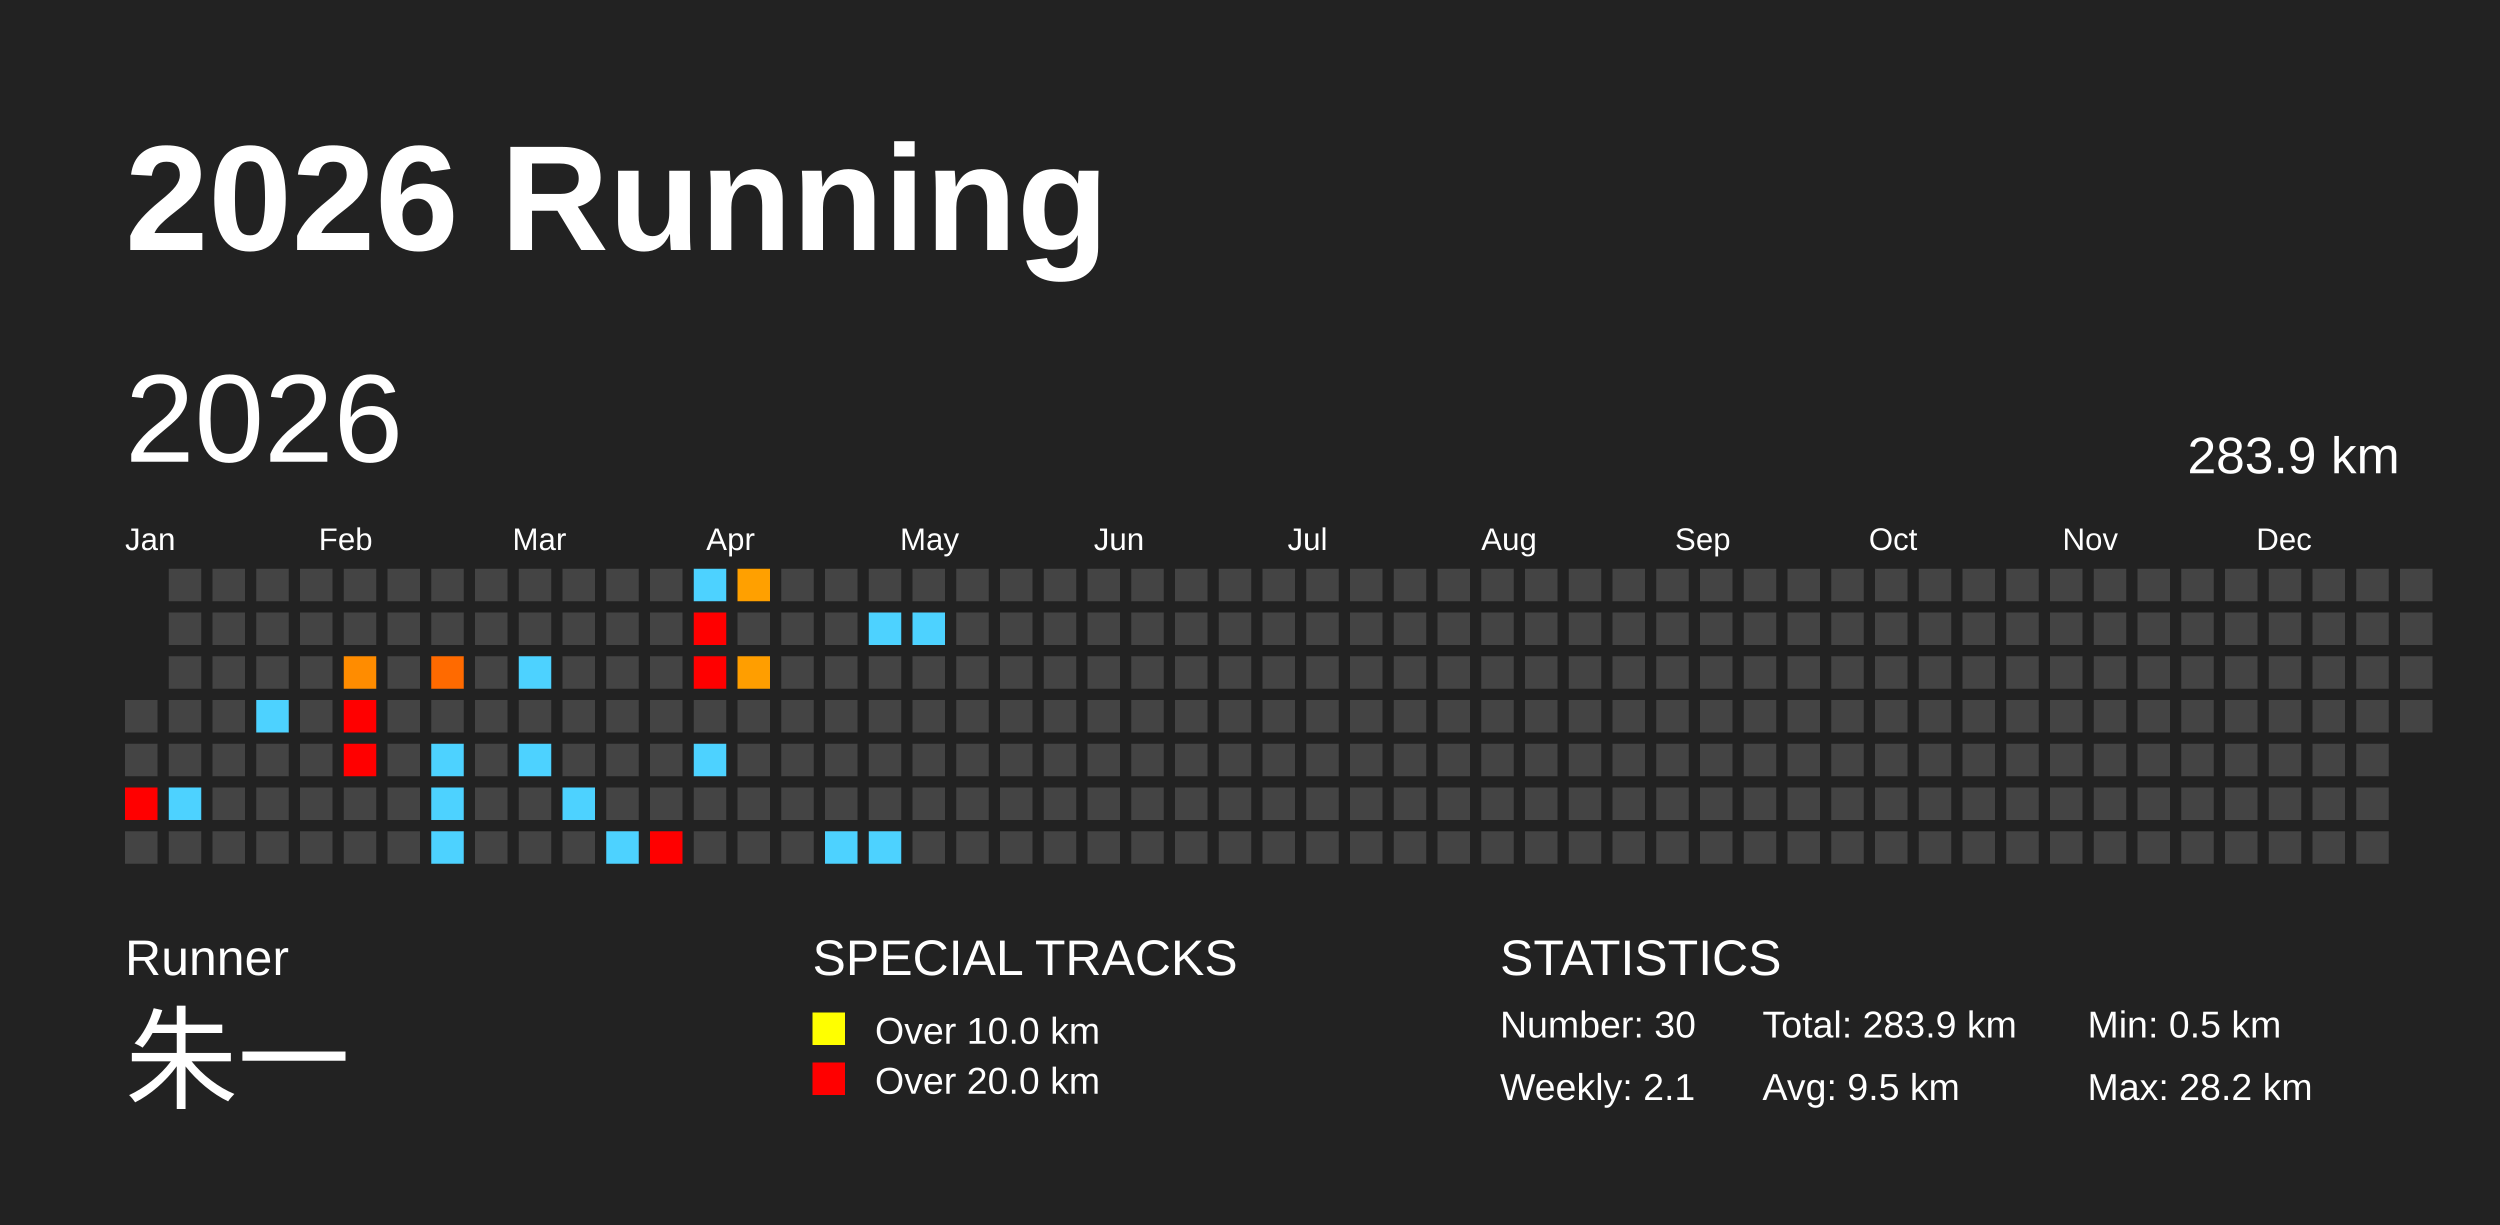
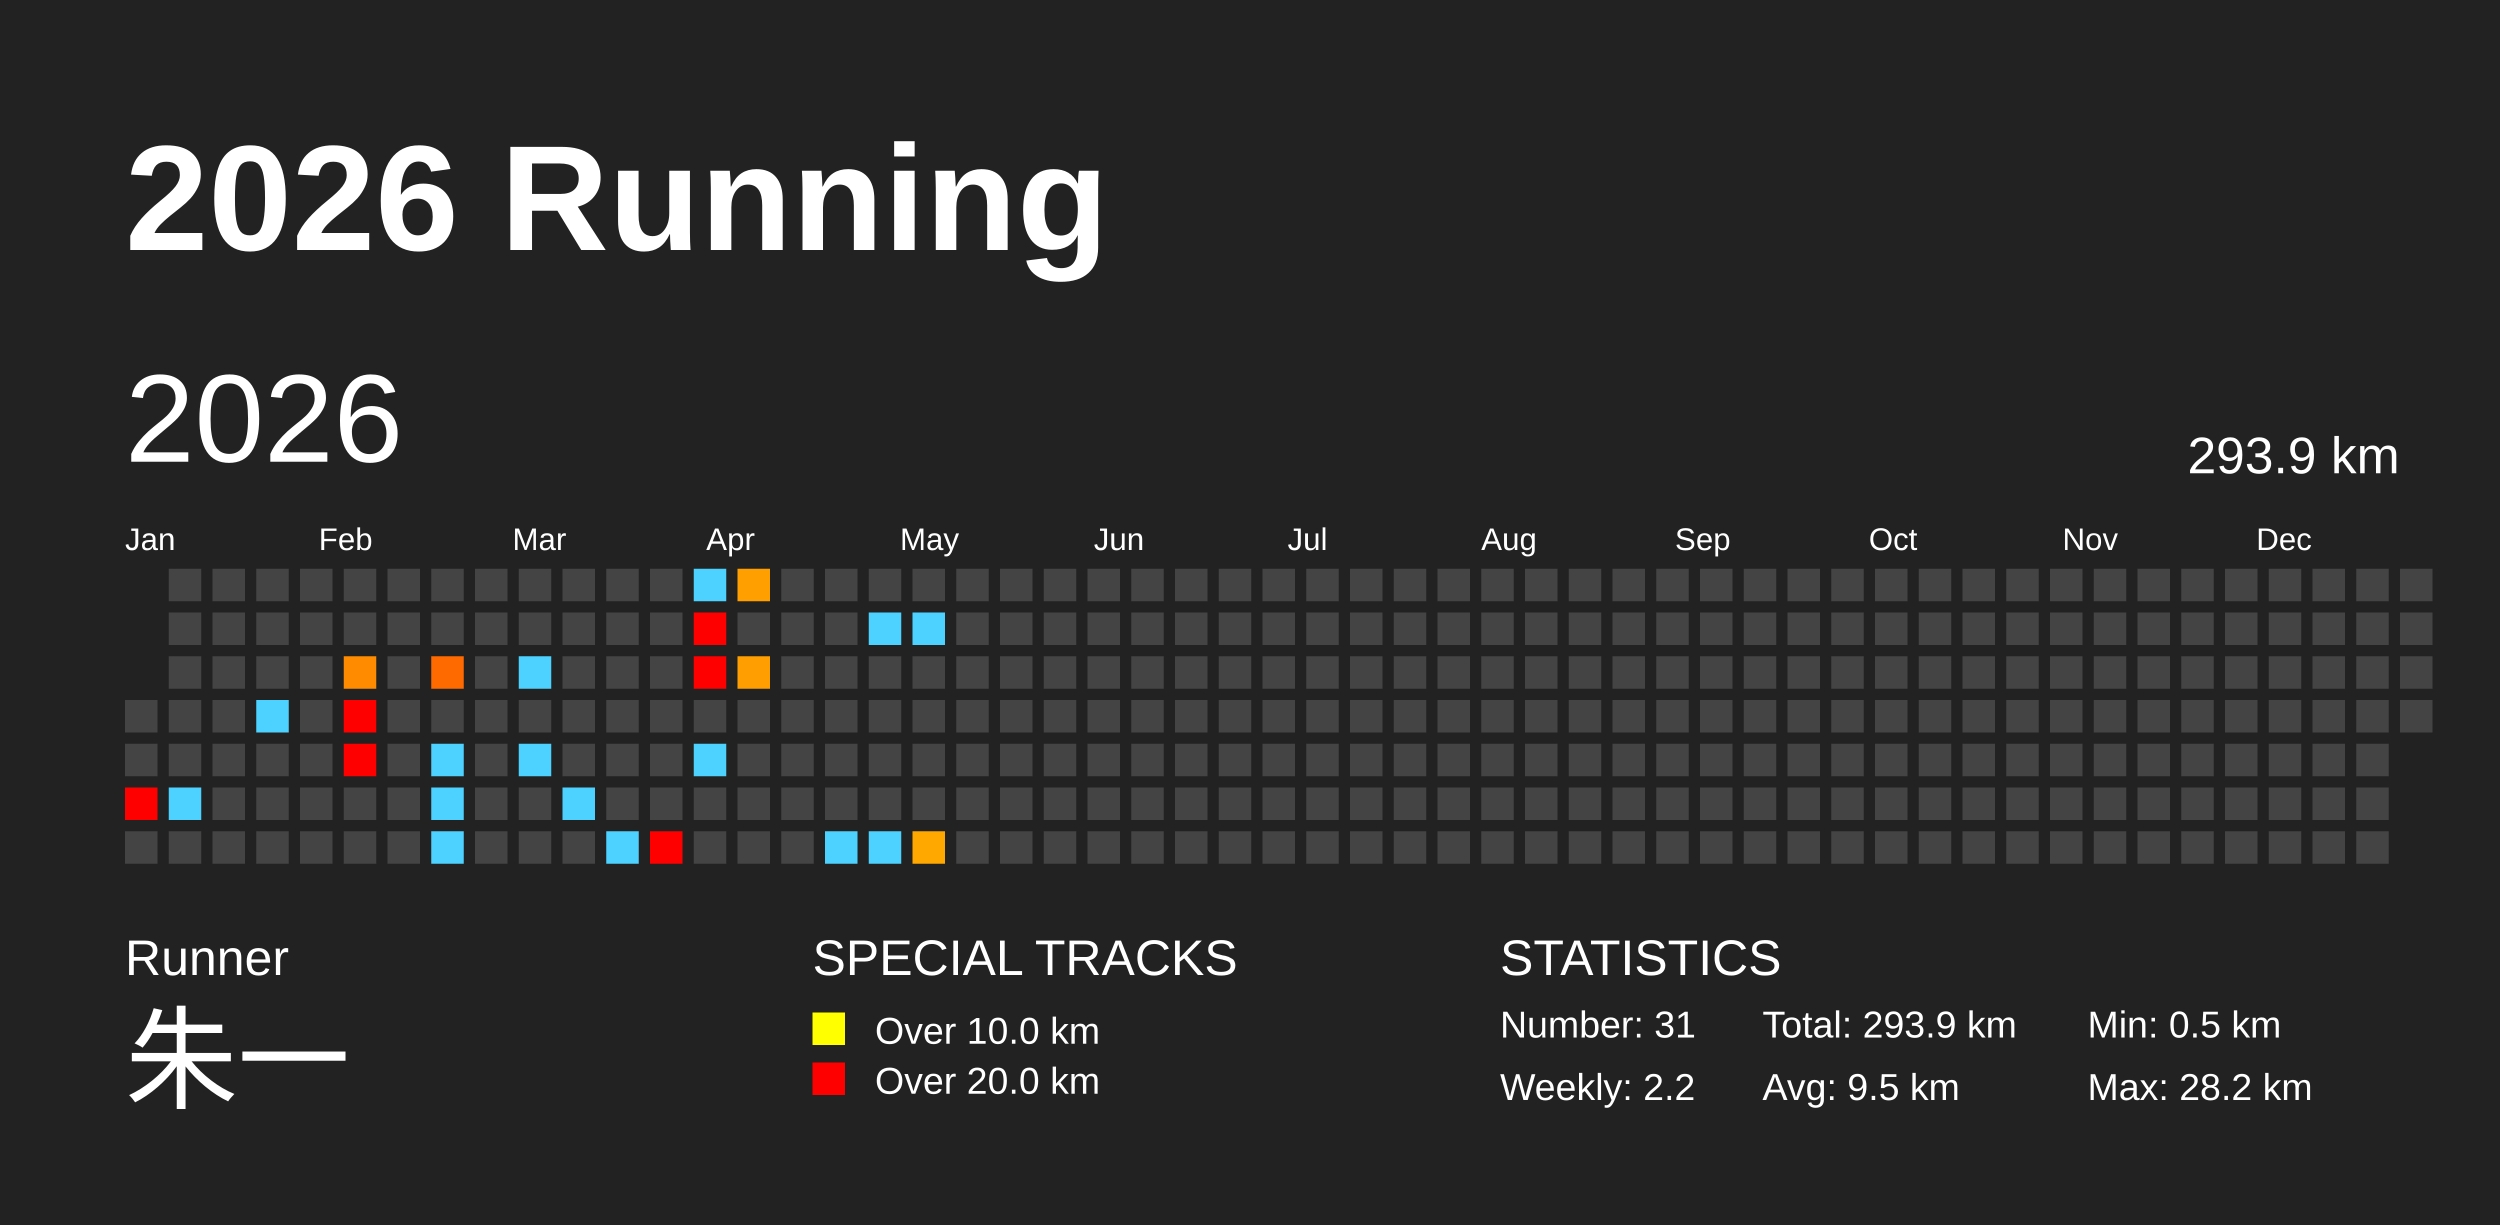
<svg xmlns="http://www.w3.org/2000/svg" baseProfile="full" height="98mm" version="1.1" viewBox="0,0,200,98" width="200mm">
  <defs />
  <rect fill="#222222" height="98" width="200" x="0" y="0" />
  <text fill="#FFFFFF" style="font-size:12px; font-family:Arial; font-weight:bold;" x="10" y="20">2026 Running</text>
  <text fill="#FFFFFF" style="font-size:4px; font-family:Arial" x="10" y="78">Runner</text>
  <text fill="#FFFFFF" style="font-size:9px; font-family:Arial" x="10" y="88">朱一</text>
  <text fill="#FFFFFF" style="font-size:4px; font-family:Arial" x="65" y="78">SPECIAL TRACKS</text>
  <rect fill="yellow" height="2.6" width="2.6" x="65" y="81" />
  <text fill="#FFFFFF" style="font-size:3px; font-family:Arial" x="70" y="83.5">Over 10.0 km</text>
  <rect fill="red" height="2.6" width="2.6" x="65" y="85" />
  <text fill="#FFFFFF" style="font-size:3px; font-family:Arial" x="70" y="87.5">Over 20.0 km</text>
  <text fill="#FFFFFF" style="font-size:4px; font-family:Arial" x="120" y="78">STATISTICS</text>
-   <text fill="#FFFFFF" style="font-size:3px; font-family:Arial" x="120" y="83">Number: 30</text>
-   <text fill="#FFFFFF" style="font-size:3px; font-family:Arial" x="120" y="88">Weekly: 2.1</text>
-   <text fill="#FFFFFF" style="font-size:3px; font-family:Arial" x="141" y="83">Total: 283.9 km</text>
+   <text fill="#FFFFFF" style="font-size:3px; font-family:Arial" x="120" y="83">Number: 31</text>
+   <text fill="#FFFFFF" style="font-size:3px; font-family:Arial" x="120" y="88">Weekly: 2.2</text>
+   <text fill="#FFFFFF" style="font-size:3px; font-family:Arial" x="141" y="83">Total: 293.9 km</text>
  <text fill="#FFFFFF" style="font-size:3px; font-family:Arial" x="141" y="88">Avg: 9.5 km</text>
  <text fill="#FFFFFF" style="font-size:3px; font-family:Arial" x="167" y="83">Min: 0.5 km</text>
  <text fill="#FFFFFF" style="font-size:3px; font-family:Arial" x="167" y="88">Max: 28.2 km</text>
  <text dominant-baseline="hanging" fill="#FFFFFF" style="font-size:10.0px; font-family:Arial;" x="10" y="30">2026</text>
-   <text dominant-baseline="hanging" fill="#FFFFFF" style="font-size:4.125px; font-family:Arial;" x="175" y="35">283.9 km</text>
+   <text dominant-baseline="hanging" fill="#FFFFFF" style="font-size:4.125px; font-family:Arial;" x="175" y="35">293.9 km</text>
  <text fill="#FFFFFF" style="font-size:2.5px; font-family:Arial" x="10.0" y="44">Jan</text>
  <text fill="#FFFFFF" style="font-size:2.5px; font-family:Arial" x="25.5" y="44">Feb</text>
  <text fill="#FFFFFF" style="font-size:2.5px; font-family:Arial" x="41.0" y="44">Mar</text>
  <text fill="#FFFFFF" style="font-size:2.5px; font-family:Arial" x="56.5" y="44">Apr</text>
  <text fill="#FFFFFF" style="font-size:2.5px; font-family:Arial" x="72.0" y="44">May</text>
  <text fill="#FFFFFF" style="font-size:2.5px; font-family:Arial" x="87.5" y="44">Jun</text>
  <text fill="#FFFFFF" style="font-size:2.5px; font-family:Arial" x="103.0" y="44">Jul</text>
  <text fill="#FFFFFF" style="font-size:2.5px; font-family:Arial" x="118.5" y="44">Aug</text>
  <text fill="#FFFFFF" style="font-size:2.5px; font-family:Arial" x="134.0" y="44">Sep</text>
  <text fill="#FFFFFF" style="font-size:2.5px; font-family:Arial" x="149.5" y="44">Oct</text>
  <text fill="#FFFFFF" style="font-size:2.5px; font-family:Arial" x="165.0" y="44">Nov</text>
  <text fill="#FFFFFF" style="font-size:2.5px; font-family:Arial" x="180.5" y="44">Dec</text>
  <rect fill="#444444" height="2.6" width="2.6" x="10.0" y="56.0" />
  <rect fill="#444444" height="2.6" width="2.6" x="10.0" y="59.5" />
  <rect fill="red" height="2.6" width="2.6" x="10.0" y="63.0" />
  <rect fill="#444444" height="2.6" width="2.6" x="10.0" y="66.5" />
  <rect fill="#444444" height="2.6" width="2.6" x="13.5" y="45.5" />
  <rect fill="#444444" height="2.6" width="2.6" x="13.5" y="49.0" />
  <rect fill="#444444" height="2.6" width="2.6" x="13.5" y="52.5" />
  <rect fill="#444444" height="2.6" width="2.6" x="13.5" y="56.0" />
  <rect fill="#444444" height="2.6" width="2.6" x="13.5" y="59.5" />
  <rect fill="#4dd2ff" height="2.6" width="2.6" x="13.5" y="63.0" />
  <rect fill="#444444" height="2.6" width="2.6" x="13.5" y="66.5" />
  <rect fill="#444444" height="2.6" width="2.6" x="17.0" y="45.5" />
  <rect fill="#444444" height="2.6" width="2.6" x="17.0" y="49.0" />
  <rect fill="#444444" height="2.6" width="2.6" x="17.0" y="52.5" />
  <rect fill="#444444" height="2.6" width="2.6" x="17.0" y="56.0" />
  <rect fill="#444444" height="2.6" width="2.6" x="17.0" y="59.5" />
  <rect fill="#444444" height="2.6" width="2.6" x="17.0" y="63.0" />
  <rect fill="#444444" height="2.6" width="2.6" x="17.0" y="66.5" />
  <rect fill="#444444" height="2.6" width="2.6" x="20.5" y="45.5" />
  <rect fill="#444444" height="2.6" width="2.6" x="20.5" y="49.0" />
  <rect fill="#444444" height="2.6" width="2.6" x="20.5" y="52.5" />
  <rect fill="#4dd2ff" height="2.6" width="2.6" x="20.5" y="56.0" />
  <rect fill="#444444" height="2.6" width="2.6" x="20.5" y="59.5" />
  <rect fill="#444444" height="2.6" width="2.6" x="20.5" y="63.0" />
  <rect fill="#444444" height="2.6" width="2.6" x="20.5" y="66.5" />
  <rect fill="#444444" height="2.6" width="2.6" x="24.0" y="45.5" />
  <rect fill="#444444" height="2.6" width="2.6" x="24.0" y="49.0" />
  <rect fill="#444444" height="2.6" width="2.6" x="24.0" y="52.5" />
  <rect fill="#444444" height="2.6" width="2.6" x="24.0" y="56.0" />
  <rect fill="#444444" height="2.6" width="2.6" x="24.0" y="59.5" />
  <rect fill="#444444" height="2.6" width="2.6" x="24.0" y="63.0" />
  <rect fill="#444444" height="2.6" width="2.6" x="24.0" y="66.5" />
  <rect fill="#444444" height="2.6" width="2.6" x="27.5" y="45.5" />
  <rect fill="#444444" height="2.6" width="2.6" x="27.5" y="49.0" />
  <rect fill="#ff8c00" height="2.6" width="2.6" x="27.5" y="52.5" />
  <rect fill="red" height="2.6" width="2.6" x="27.5" y="56.0" />
  <rect fill="red" height="2.6" width="2.6" x="27.5" y="59.5" />
  <rect fill="#444444" height="2.6" width="2.6" x="27.5" y="63.0" />
  <rect fill="#444444" height="2.6" width="2.6" x="27.5" y="66.5" />
  <rect fill="#444444" height="2.6" width="2.6" x="31.0" y="45.5" />
  <rect fill="#444444" height="2.6" width="2.6" x="31.0" y="49.0" />
  <rect fill="#444444" height="2.6" width="2.6" x="31.0" y="52.5" />
  <rect fill="#444444" height="2.6" width="2.6" x="31.0" y="56.0" />
  <rect fill="#444444" height="2.6" width="2.6" x="31.0" y="59.5" />
  <rect fill="#444444" height="2.6" width="2.6" x="31.0" y="63.0" />
  <rect fill="#444444" height="2.6" width="2.6" x="31.0" y="66.5" />
  <rect fill="#444444" height="2.6" width="2.6" x="34.5" y="45.5" />
  <rect fill="#444444" height="2.6" width="2.6" x="34.5" y="49.0" />
  <rect fill="#ff6a00" height="2.6" width="2.6" x="34.5" y="52.5" />
  <rect fill="#444444" height="2.6" width="2.6" x="34.5" y="56.0" />
  <rect fill="#4dd2ff" height="2.6" width="2.6" x="34.5" y="59.5" />
  <rect fill="#4dd2ff" height="2.6" width="2.6" x="34.5" y="63.0" />
  <rect fill="#4dd2ff" height="2.6" width="2.6" x="34.5" y="66.5" />
  <rect fill="#444444" height="2.6" width="2.6" x="38.0" y="45.5" />
  <rect fill="#444444" height="2.6" width="2.6" x="38.0" y="49.0" />
  <rect fill="#444444" height="2.6" width="2.6" x="38.0" y="52.5" />
  <rect fill="#444444" height="2.6" width="2.6" x="38.0" y="56.0" />
  <rect fill="#444444" height="2.6" width="2.6" x="38.0" y="59.5" />
  <rect fill="#444444" height="2.6" width="2.6" x="38.0" y="63.0" />
  <rect fill="#444444" height="2.6" width="2.6" x="38.0" y="66.5" />
  <rect fill="#444444" height="2.6" width="2.6" x="41.5" y="45.5" />
  <rect fill="#444444" height="2.6" width="2.6" x="41.5" y="49.0" />
  <rect fill="#4dd2ff" height="2.6" width="2.6" x="41.5" y="52.5" />
  <rect fill="#444444" height="2.6" width="2.6" x="41.5" y="56.0" />
  <rect fill="#4dd2ff" height="2.6" width="2.6" x="41.5" y="59.5" />
  <rect fill="#444444" height="2.6" width="2.6" x="41.5" y="63.0" />
  <rect fill="#444444" height="2.6" width="2.6" x="41.5" y="66.5" />
  <rect fill="#444444" height="2.6" width="2.6" x="45.0" y="45.5" />
  <rect fill="#444444" height="2.6" width="2.6" x="45.0" y="49.0" />
  <rect fill="#444444" height="2.6" width="2.6" x="45.0" y="52.5" />
  <rect fill="#444444" height="2.6" width="2.6" x="45.0" y="56.0" />
  <rect fill="#444444" height="2.6" width="2.6" x="45.0" y="59.5" />
  <rect fill="#4dd2ff" height="2.6" width="2.6" x="45.0" y="63.0" />
  <rect fill="#444444" height="2.6" width="2.6" x="45.0" y="66.5" />
  <rect fill="#444444" height="2.6" width="2.6" x="48.5" y="45.5" />
  <rect fill="#444444" height="2.6" width="2.6" x="48.5" y="49.0" />
  <rect fill="#444444" height="2.6" width="2.6" x="48.5" y="52.5" />
  <rect fill="#444444" height="2.6" width="2.6" x="48.5" y="56.0" />
  <rect fill="#444444" height="2.6" width="2.6" x="48.5" y="59.5" />
  <rect fill="#444444" height="2.6" width="2.6" x="48.5" y="63.0" />
  <rect fill="#4dd2ff" height="2.6" width="2.6" x="48.5" y="66.5" />
  <rect fill="#444444" height="2.6" width="2.6" x="52.0" y="45.5" />
  <rect fill="#444444" height="2.6" width="2.6" x="52.0" y="49.0" />
  <rect fill="#444444" height="2.6" width="2.6" x="52.0" y="52.5" />
  <rect fill="#444444" height="2.6" width="2.6" x="52.0" y="56.0" />
  <rect fill="#444444" height="2.6" width="2.6" x="52.0" y="59.5" />
  <rect fill="#444444" height="2.6" width="2.6" x="52.0" y="63.0" />
  <rect fill="red" height="2.6" width="2.6" x="52.0" y="66.5" />
  <rect fill="#4dd2ff" height="2.6" width="2.6" x="55.5" y="45.5" />
  <rect fill="red" height="2.6" width="2.6" x="55.5" y="49.0" />
  <rect fill="red" height="2.6" width="2.6" x="55.5" y="52.5" />
  <rect fill="#444444" height="2.6" width="2.6" x="55.5" y="56.0" />
  <rect fill="#4dd2ff" height="2.6" width="2.6" x="55.5" y="59.5" />
  <rect fill="#444444" height="2.6" width="2.6" x="55.5" y="63.0" />
  <rect fill="#444444" height="2.6" width="2.6" x="55.5" y="66.5" />
  <rect fill="#ffa000" height="2.6" width="2.6" x="59.0" y="45.5" />
  <rect fill="#444444" height="2.6" width="2.6" x="59.0" y="49.0" />
  <rect fill="#ff9e00" height="2.6" width="2.6" x="59.0" y="52.5" />
  <rect fill="#444444" height="2.6" width="2.6" x="59.0" y="56.0" />
  <rect fill="#444444" height="2.6" width="2.6" x="59.0" y="59.5" />
  <rect fill="#444444" height="2.6" width="2.6" x="59.0" y="63.0" />
  <rect fill="#444444" height="2.6" width="2.6" x="59.0" y="66.5" />
  <rect fill="#444444" height="2.6" width="2.6" x="62.5" y="45.5" />
  <rect fill="#444444" height="2.6" width="2.6" x="62.5" y="49.0" />
  <rect fill="#444444" height="2.6" width="2.6" x="62.5" y="52.5" />
  <rect fill="#444444" height="2.6" width="2.6" x="62.5" y="56.0" />
  <rect fill="#444444" height="2.6" width="2.6" x="62.5" y="59.5" />
  <rect fill="#444444" height="2.6" width="2.6" x="62.5" y="63.0" />
  <rect fill="#444444" height="2.6" width="2.6" x="62.5" y="66.5" />
  <rect fill="#444444" height="2.6" width="2.6" x="66.0" y="45.5" />
  <rect fill="#444444" height="2.6" width="2.6" x="66.0" y="49.0" />
  <rect fill="#444444" height="2.6" width="2.6" x="66.0" y="52.5" />
  <rect fill="#444444" height="2.6" width="2.6" x="66.0" y="56.0" />
  <rect fill="#444444" height="2.6" width="2.6" x="66.0" y="59.5" />
  <rect fill="#444444" height="2.6" width="2.6" x="66.0" y="63.0" />
  <rect fill="#4dd2ff" height="2.6" width="2.6" x="66.0" y="66.5" />
  <rect fill="#444444" height="2.6" width="2.6" x="69.5" y="45.5" />
  <rect fill="#4dd2ff" height="2.6" width="2.6" x="69.5" y="49.0" />
  <rect fill="#444444" height="2.6" width="2.6" x="69.5" y="52.5" />
  <rect fill="#444444" height="2.6" width="2.6" x="69.5" y="56.0" />
  <rect fill="#444444" height="2.6" width="2.6" x="69.5" y="59.5" />
  <rect fill="#444444" height="2.6" width="2.6" x="69.5" y="63.0" />
  <rect fill="#4dd2ff" height="2.6" width="2.6" x="69.5" y="66.5" />
  <rect fill="#444444" height="2.6" width="2.6" x="73.0" y="45.5" />
  <rect fill="#4dd2ff" height="2.6" width="2.6" x="73.0" y="49.0" />
  <rect fill="#444444" height="2.6" width="2.6" x="73.0" y="52.5" />
  <rect fill="#444444" height="2.6" width="2.6" x="73.0" y="56.0" />
  <rect fill="#444444" height="2.6" width="2.6" x="73.0" y="59.5" />
  <rect fill="#444444" height="2.6" width="2.6" x="73.0" y="63.0" />
-   <rect fill="#444444" height="2.6" width="2.6" x="73.0" y="66.5" />
+   <rect fill="#ffa800" height="2.6" width="2.6" x="73.0" y="66.5" />
  <rect fill="#444444" height="2.6" width="2.6" x="76.5" y="45.5" />
  <rect fill="#444444" height="2.6" width="2.6" x="76.5" y="49.0" />
  <rect fill="#444444" height="2.6" width="2.6" x="76.5" y="52.5" />
  <rect fill="#444444" height="2.6" width="2.6" x="76.5" y="56.0" />
  <rect fill="#444444" height="2.6" width="2.6" x="76.5" y="59.5" />
  <rect fill="#444444" height="2.6" width="2.6" x="76.5" y="63.0" />
  <rect fill="#444444" height="2.6" width="2.6" x="76.5" y="66.5" />
  <rect fill="#444444" height="2.6" width="2.6" x="80.0" y="45.5" />
  <rect fill="#444444" height="2.6" width="2.6" x="80.0" y="49.0" />
  <rect fill="#444444" height="2.6" width="2.6" x="80.0" y="52.5" />
  <rect fill="#444444" height="2.6" width="2.6" x="80.0" y="56.0" />
  <rect fill="#444444" height="2.6" width="2.6" x="80.0" y="59.5" />
  <rect fill="#444444" height="2.6" width="2.6" x="80.0" y="63.0" />
  <rect fill="#444444" height="2.6" width="2.6" x="80.0" y="66.5" />
  <rect fill="#444444" height="2.6" width="2.6" x="83.5" y="45.5" />
  <rect fill="#444444" height="2.6" width="2.6" x="83.5" y="49.0" />
  <rect fill="#444444" height="2.6" width="2.6" x="83.5" y="52.5" />
  <rect fill="#444444" height="2.6" width="2.6" x="83.5" y="56.0" />
  <rect fill="#444444" height="2.6" width="2.6" x="83.5" y="59.5" />
  <rect fill="#444444" height="2.6" width="2.6" x="83.5" y="63.0" />
  <rect fill="#444444" height="2.6" width="2.6" x="83.5" y="66.5" />
  <rect fill="#444444" height="2.6" width="2.6" x="87.0" y="45.5" />
  <rect fill="#444444" height="2.6" width="2.6" x="87.0" y="49.0" />
  <rect fill="#444444" height="2.6" width="2.6" x="87.0" y="52.5" />
  <rect fill="#444444" height="2.6" width="2.6" x="87.0" y="56.0" />
  <rect fill="#444444" height="2.6" width="2.6" x="87.0" y="59.5" />
  <rect fill="#444444" height="2.6" width="2.6" x="87.0" y="63.0" />
  <rect fill="#444444" height="2.6" width="2.6" x="87.0" y="66.5" />
  <rect fill="#444444" height="2.6" width="2.6" x="90.5" y="45.5" />
  <rect fill="#444444" height="2.6" width="2.6" x="90.5" y="49.0" />
  <rect fill="#444444" height="2.6" width="2.6" x="90.5" y="52.5" />
  <rect fill="#444444" height="2.6" width="2.6" x="90.5" y="56.0" />
  <rect fill="#444444" height="2.6" width="2.6" x="90.5" y="59.5" />
  <rect fill="#444444" height="2.6" width="2.6" x="90.5" y="63.0" />
  <rect fill="#444444" height="2.6" width="2.6" x="90.5" y="66.5" />
  <rect fill="#444444" height="2.6" width="2.6" x="94.0" y="45.5" />
  <rect fill="#444444" height="2.6" width="2.6" x="94.0" y="49.0" />
  <rect fill="#444444" height="2.6" width="2.6" x="94.0" y="52.5" />
  <rect fill="#444444" height="2.6" width="2.6" x="94.0" y="56.0" />
  <rect fill="#444444" height="2.6" width="2.6" x="94.0" y="59.5" />
  <rect fill="#444444" height="2.6" width="2.6" x="94.0" y="63.0" />
  <rect fill="#444444" height="2.6" width="2.6" x="94.0" y="66.5" />
  <rect fill="#444444" height="2.6" width="2.6" x="97.5" y="45.5" />
  <rect fill="#444444" height="2.6" width="2.6" x="97.5" y="49.0" />
  <rect fill="#444444" height="2.6" width="2.6" x="97.5" y="52.5" />
  <rect fill="#444444" height="2.6" width="2.6" x="97.5" y="56.0" />
  <rect fill="#444444" height="2.6" width="2.6" x="97.5" y="59.5" />
  <rect fill="#444444" height="2.6" width="2.6" x="97.5" y="63.0" />
  <rect fill="#444444" height="2.6" width="2.6" x="97.5" y="66.5" />
  <rect fill="#444444" height="2.6" width="2.6" x="101.0" y="45.5" />
  <rect fill="#444444" height="2.6" width="2.6" x="101.0" y="49.0" />
  <rect fill="#444444" height="2.6" width="2.6" x="101.0" y="52.5" />
  <rect fill="#444444" height="2.6" width="2.6" x="101.0" y="56.0" />
  <rect fill="#444444" height="2.6" width="2.6" x="101.0" y="59.5" />
  <rect fill="#444444" height="2.6" width="2.6" x="101.0" y="63.0" />
  <rect fill="#444444" height="2.6" width="2.6" x="101.0" y="66.5" />
  <rect fill="#444444" height="2.6" width="2.6" x="104.5" y="45.5" />
  <rect fill="#444444" height="2.6" width="2.6" x="104.5" y="49.0" />
  <rect fill="#444444" height="2.6" width="2.6" x="104.5" y="52.5" />
  <rect fill="#444444" height="2.6" width="2.6" x="104.5" y="56.0" />
  <rect fill="#444444" height="2.6" width="2.6" x="104.5" y="59.5" />
  <rect fill="#444444" height="2.6" width="2.6" x="104.5" y="63.0" />
  <rect fill="#444444" height="2.6" width="2.6" x="104.5" y="66.5" />
  <rect fill="#444444" height="2.6" width="2.6" x="108.0" y="45.5" />
  <rect fill="#444444" height="2.6" width="2.6" x="108.0" y="49.0" />
  <rect fill="#444444" height="2.6" width="2.6" x="108.0" y="52.5" />
  <rect fill="#444444" height="2.6" width="2.6" x="108.0" y="56.0" />
  <rect fill="#444444" height="2.6" width="2.6" x="108.0" y="59.5" />
  <rect fill="#444444" height="2.6" width="2.6" x="108.0" y="63.0" />
  <rect fill="#444444" height="2.6" width="2.6" x="108.0" y="66.5" />
  <rect fill="#444444" height="2.6" width="2.6" x="111.5" y="45.5" />
  <rect fill="#444444" height="2.6" width="2.6" x="111.5" y="49.0" />
  <rect fill="#444444" height="2.6" width="2.6" x="111.5" y="52.5" />
  <rect fill="#444444" height="2.6" width="2.6" x="111.5" y="56.0" />
  <rect fill="#444444" height="2.6" width="2.6" x="111.5" y="59.5" />
  <rect fill="#444444" height="2.6" width="2.6" x="111.5" y="63.0" />
  <rect fill="#444444" height="2.6" width="2.6" x="111.5" y="66.5" />
  <rect fill="#444444" height="2.6" width="2.6" x="115.0" y="45.5" />
  <rect fill="#444444" height="2.6" width="2.6" x="115.0" y="49.0" />
  <rect fill="#444444" height="2.6" width="2.6" x="115.0" y="52.5" />
  <rect fill="#444444" height="2.6" width="2.6" x="115.0" y="56.0" />
  <rect fill="#444444" height="2.6" width="2.6" x="115.0" y="59.5" />
  <rect fill="#444444" height="2.6" width="2.6" x="115.0" y="63.0" />
  <rect fill="#444444" height="2.6" width="2.6" x="115.0" y="66.5" />
  <rect fill="#444444" height="2.6" width="2.6" x="118.5" y="45.5" />
  <rect fill="#444444" height="2.6" width="2.6" x="118.5" y="49.0" />
  <rect fill="#444444" height="2.6" width="2.6" x="118.5" y="52.5" />
  <rect fill="#444444" height="2.6" width="2.6" x="118.5" y="56.0" />
  <rect fill="#444444" height="2.6" width="2.6" x="118.5" y="59.5" />
  <rect fill="#444444" height="2.6" width="2.6" x="118.5" y="63.0" />
  <rect fill="#444444" height="2.6" width="2.6" x="118.5" y="66.5" />
  <rect fill="#444444" height="2.6" width="2.6" x="122.0" y="45.5" />
  <rect fill="#444444" height="2.6" width="2.6" x="122.0" y="49.0" />
  <rect fill="#444444" height="2.6" width="2.6" x="122.0" y="52.5" />
  <rect fill="#444444" height="2.6" width="2.6" x="122.0" y="56.0" />
  <rect fill="#444444" height="2.6" width="2.6" x="122.0" y="59.5" />
  <rect fill="#444444" height="2.6" width="2.6" x="122.0" y="63.0" />
  <rect fill="#444444" height="2.6" width="2.6" x="122.0" y="66.5" />
  <rect fill="#444444" height="2.6" width="2.6" x="125.5" y="45.5" />
  <rect fill="#444444" height="2.6" width="2.6" x="125.5" y="49.0" />
  <rect fill="#444444" height="2.6" width="2.6" x="125.5" y="52.5" />
  <rect fill="#444444" height="2.6" width="2.6" x="125.5" y="56.0" />
  <rect fill="#444444" height="2.6" width="2.6" x="125.5" y="59.5" />
  <rect fill="#444444" height="2.6" width="2.6" x="125.5" y="63.0" />
  <rect fill="#444444" height="2.6" width="2.6" x="125.5" y="66.5" />
  <rect fill="#444444" height="2.6" width="2.6" x="129.0" y="45.5" />
  <rect fill="#444444" height="2.6" width="2.6" x="129.0" y="49.0" />
  <rect fill="#444444" height="2.6" width="2.6" x="129.0" y="52.5" />
  <rect fill="#444444" height="2.6" width="2.6" x="129.0" y="56.0" />
  <rect fill="#444444" height="2.6" width="2.6" x="129.0" y="59.5" />
  <rect fill="#444444" height="2.6" width="2.6" x="129.0" y="63.0" />
  <rect fill="#444444" height="2.6" width="2.6" x="129.0" y="66.5" />
  <rect fill="#444444" height="2.6" width="2.6" x="132.5" y="45.5" />
  <rect fill="#444444" height="2.6" width="2.6" x="132.5" y="49.0" />
  <rect fill="#444444" height="2.6" width="2.6" x="132.5" y="52.5" />
  <rect fill="#444444" height="2.6" width="2.6" x="132.5" y="56.0" />
  <rect fill="#444444" height="2.6" width="2.6" x="132.5" y="59.5" />
  <rect fill="#444444" height="2.6" width="2.6" x="132.5" y="63.0" />
  <rect fill="#444444" height="2.6" width="2.6" x="132.5" y="66.5" />
  <rect fill="#444444" height="2.6" width="2.6" x="136.0" y="45.5" />
  <rect fill="#444444" height="2.6" width="2.6" x="136.0" y="49.0" />
  <rect fill="#444444" height="2.6" width="2.6" x="136.0" y="52.5" />
  <rect fill="#444444" height="2.6" width="2.6" x="136.0" y="56.0" />
  <rect fill="#444444" height="2.6" width="2.6" x="136.0" y="59.5" />
  <rect fill="#444444" height="2.6" width="2.6" x="136.0" y="63.0" />
  <rect fill="#444444" height="2.6" width="2.6" x="136.0" y="66.5" />
  <rect fill="#444444" height="2.6" width="2.6" x="139.5" y="45.5" />
  <rect fill="#444444" height="2.6" width="2.6" x="139.5" y="49.0" />
  <rect fill="#444444" height="2.6" width="2.6" x="139.5" y="52.5" />
  <rect fill="#444444" height="2.6" width="2.6" x="139.5" y="56.0" />
  <rect fill="#444444" height="2.6" width="2.6" x="139.5" y="59.5" />
  <rect fill="#444444" height="2.6" width="2.6" x="139.5" y="63.0" />
  <rect fill="#444444" height="2.6" width="2.6" x="139.5" y="66.5" />
  <rect fill="#444444" height="2.6" width="2.6" x="143.0" y="45.5" />
  <rect fill="#444444" height="2.6" width="2.6" x="143.0" y="49.0" />
  <rect fill="#444444" height="2.6" width="2.6" x="143.0" y="52.5" />
  <rect fill="#444444" height="2.6" width="2.6" x="143.0" y="56.0" />
  <rect fill="#444444" height="2.6" width="2.6" x="143.0" y="59.5" />
  <rect fill="#444444" height="2.6" width="2.6" x="143.0" y="63.0" />
  <rect fill="#444444" height="2.6" width="2.6" x="143.0" y="66.5" />
  <rect fill="#444444" height="2.6" width="2.6" x="146.5" y="45.5" />
  <rect fill="#444444" height="2.6" width="2.6" x="146.5" y="49.0" />
  <rect fill="#444444" height="2.6" width="2.6" x="146.5" y="52.5" />
  <rect fill="#444444" height="2.6" width="2.6" x="146.5" y="56.0" />
  <rect fill="#444444" height="2.6" width="2.6" x="146.5" y="59.5" />
  <rect fill="#444444" height="2.6" width="2.6" x="146.5" y="63.0" />
  <rect fill="#444444" height="2.6" width="2.6" x="146.5" y="66.5" />
  <rect fill="#444444" height="2.6" width="2.6" x="150.0" y="45.5" />
  <rect fill="#444444" height="2.6" width="2.6" x="150.0" y="49.0" />
  <rect fill="#444444" height="2.6" width="2.6" x="150.0" y="52.5" />
  <rect fill="#444444" height="2.6" width="2.6" x="150.0" y="56.0" />
  <rect fill="#444444" height="2.6" width="2.6" x="150.0" y="59.5" />
  <rect fill="#444444" height="2.6" width="2.6" x="150.0" y="63.0" />
  <rect fill="#444444" height="2.6" width="2.6" x="150.0" y="66.5" />
  <rect fill="#444444" height="2.6" width="2.6" x="153.5" y="45.5" />
  <rect fill="#444444" height="2.6" width="2.6" x="153.5" y="49.0" />
  <rect fill="#444444" height="2.6" width="2.6" x="153.5" y="52.5" />
  <rect fill="#444444" height="2.6" width="2.6" x="153.5" y="56.0" />
  <rect fill="#444444" height="2.6" width="2.6" x="153.5" y="59.5" />
  <rect fill="#444444" height="2.6" width="2.6" x="153.5" y="63.0" />
  <rect fill="#444444" height="2.6" width="2.6" x="153.5" y="66.5" />
  <rect fill="#444444" height="2.6" width="2.6" x="157.0" y="45.5" />
  <rect fill="#444444" height="2.6" width="2.6" x="157.0" y="49.0" />
  <rect fill="#444444" height="2.6" width="2.6" x="157.0" y="52.5" />
  <rect fill="#444444" height="2.6" width="2.6" x="157.0" y="56.0" />
  <rect fill="#444444" height="2.6" width="2.6" x="157.0" y="59.5" />
  <rect fill="#444444" height="2.6" width="2.6" x="157.0" y="63.0" />
  <rect fill="#444444" height="2.6" width="2.6" x="157.0" y="66.5" />
  <rect fill="#444444" height="2.6" width="2.6" x="160.5" y="45.5" />
  <rect fill="#444444" height="2.6" width="2.6" x="160.5" y="49.0" />
  <rect fill="#444444" height="2.6" width="2.6" x="160.5" y="52.5" />
  <rect fill="#444444" height="2.6" width="2.6" x="160.5" y="56.0" />
  <rect fill="#444444" height="2.6" width="2.6" x="160.5" y="59.5" />
  <rect fill="#444444" height="2.6" width="2.6" x="160.5" y="63.0" />
  <rect fill="#444444" height="2.6" width="2.6" x="160.5" y="66.5" />
  <rect fill="#444444" height="2.6" width="2.6" x="164.0" y="45.5" />
  <rect fill="#444444" height="2.6" width="2.6" x="164.0" y="49.0" />
  <rect fill="#444444" height="2.6" width="2.6" x="164.0" y="52.5" />
  <rect fill="#444444" height="2.6" width="2.6" x="164.0" y="56.0" />
  <rect fill="#444444" height="2.6" width="2.6" x="164.0" y="59.5" />
  <rect fill="#444444" height="2.6" width="2.6" x="164.0" y="63.0" />
  <rect fill="#444444" height="2.6" width="2.6" x="164.0" y="66.5" />
  <rect fill="#444444" height="2.6" width="2.6" x="167.5" y="45.5" />
  <rect fill="#444444" height="2.6" width="2.6" x="167.5" y="49.0" />
  <rect fill="#444444" height="2.6" width="2.6" x="167.5" y="52.5" />
  <rect fill="#444444" height="2.6" width="2.6" x="167.5" y="56.0" />
  <rect fill="#444444" height="2.6" width="2.6" x="167.5" y="59.5" />
  <rect fill="#444444" height="2.6" width="2.6" x="167.5" y="63.0" />
  <rect fill="#444444" height="2.6" width="2.6" x="167.5" y="66.5" />
  <rect fill="#444444" height="2.6" width="2.6" x="171.0" y="45.5" />
  <rect fill="#444444" height="2.6" width="2.6" x="171.0" y="49.0" />
  <rect fill="#444444" height="2.6" width="2.6" x="171.0" y="52.5" />
  <rect fill="#444444" height="2.6" width="2.6" x="171.0" y="56.0" />
  <rect fill="#444444" height="2.6" width="2.6" x="171.0" y="59.5" />
  <rect fill="#444444" height="2.6" width="2.6" x="171.0" y="63.0" />
  <rect fill="#444444" height="2.6" width="2.6" x="171.0" y="66.5" />
  <rect fill="#444444" height="2.6" width="2.6" x="174.5" y="45.5" />
  <rect fill="#444444" height="2.6" width="2.6" x="174.5" y="49.0" />
  <rect fill="#444444" height="2.6" width="2.6" x="174.5" y="52.5" />
  <rect fill="#444444" height="2.6" width="2.6" x="174.5" y="56.0" />
  <rect fill="#444444" height="2.6" width="2.6" x="174.5" y="59.5" />
  <rect fill="#444444" height="2.6" width="2.6" x="174.5" y="63.0" />
  <rect fill="#444444" height="2.6" width="2.6" x="174.5" y="66.5" />
  <rect fill="#444444" height="2.6" width="2.6" x="178.0" y="45.5" />
  <rect fill="#444444" height="2.6" width="2.6" x="178.0" y="49.0" />
  <rect fill="#444444" height="2.6" width="2.6" x="178.0" y="52.5" />
  <rect fill="#444444" height="2.6" width="2.6" x="178.0" y="56.0" />
  <rect fill="#444444" height="2.6" width="2.6" x="178.0" y="59.5" />
  <rect fill="#444444" height="2.6" width="2.6" x="178.0" y="63.0" />
  <rect fill="#444444" height="2.6" width="2.6" x="178.0" y="66.5" />
  <rect fill="#444444" height="2.6" width="2.6" x="181.5" y="45.5" />
  <rect fill="#444444" height="2.6" width="2.6" x="181.5" y="49.0" />
  <rect fill="#444444" height="2.6" width="2.6" x="181.5" y="52.5" />
  <rect fill="#444444" height="2.6" width="2.6" x="181.5" y="56.0" />
  <rect fill="#444444" height="2.6" width="2.6" x="181.5" y="59.5" />
  <rect fill="#444444" height="2.6" width="2.6" x="181.5" y="63.0" />
  <rect fill="#444444" height="2.6" width="2.6" x="181.5" y="66.5" />
  <rect fill="#444444" height="2.6" width="2.6" x="185.0" y="45.5" />
  <rect fill="#444444" height="2.6" width="2.6" x="185.0" y="49.0" />
  <rect fill="#444444" height="2.6" width="2.6" x="185.0" y="52.5" />
  <rect fill="#444444" height="2.6" width="2.6" x="185.0" y="56.0" />
  <rect fill="#444444" height="2.6" width="2.6" x="185.0" y="59.5" />
  <rect fill="#444444" height="2.6" width="2.6" x="185.0" y="63.0" />
  <rect fill="#444444" height="2.6" width="2.6" x="185.0" y="66.5" />
  <rect fill="#444444" height="2.6" width="2.6" x="188.5" y="45.5" />
  <rect fill="#444444" height="2.6" width="2.6" x="188.5" y="49.0" />
  <rect fill="#444444" height="2.6" width="2.6" x="188.5" y="52.5" />
  <rect fill="#444444" height="2.6" width="2.6" x="188.5" y="56.0" />
  <rect fill="#444444" height="2.6" width="2.6" x="188.5" y="59.5" />
  <rect fill="#444444" height="2.6" width="2.6" x="188.5" y="63.0" />
  <rect fill="#444444" height="2.6" width="2.6" x="188.5" y="66.5" />
  <rect fill="#444444" height="2.6" width="2.6" x="192.0" y="45.5" />
  <rect fill="#444444" height="2.6" width="2.6" x="192.0" y="49.0" />
  <rect fill="#444444" height="2.6" width="2.6" x="192.0" y="52.5" />
  <rect fill="#444444" height="2.6" width="2.6" x="192.0" y="56.0" />
</svg>
